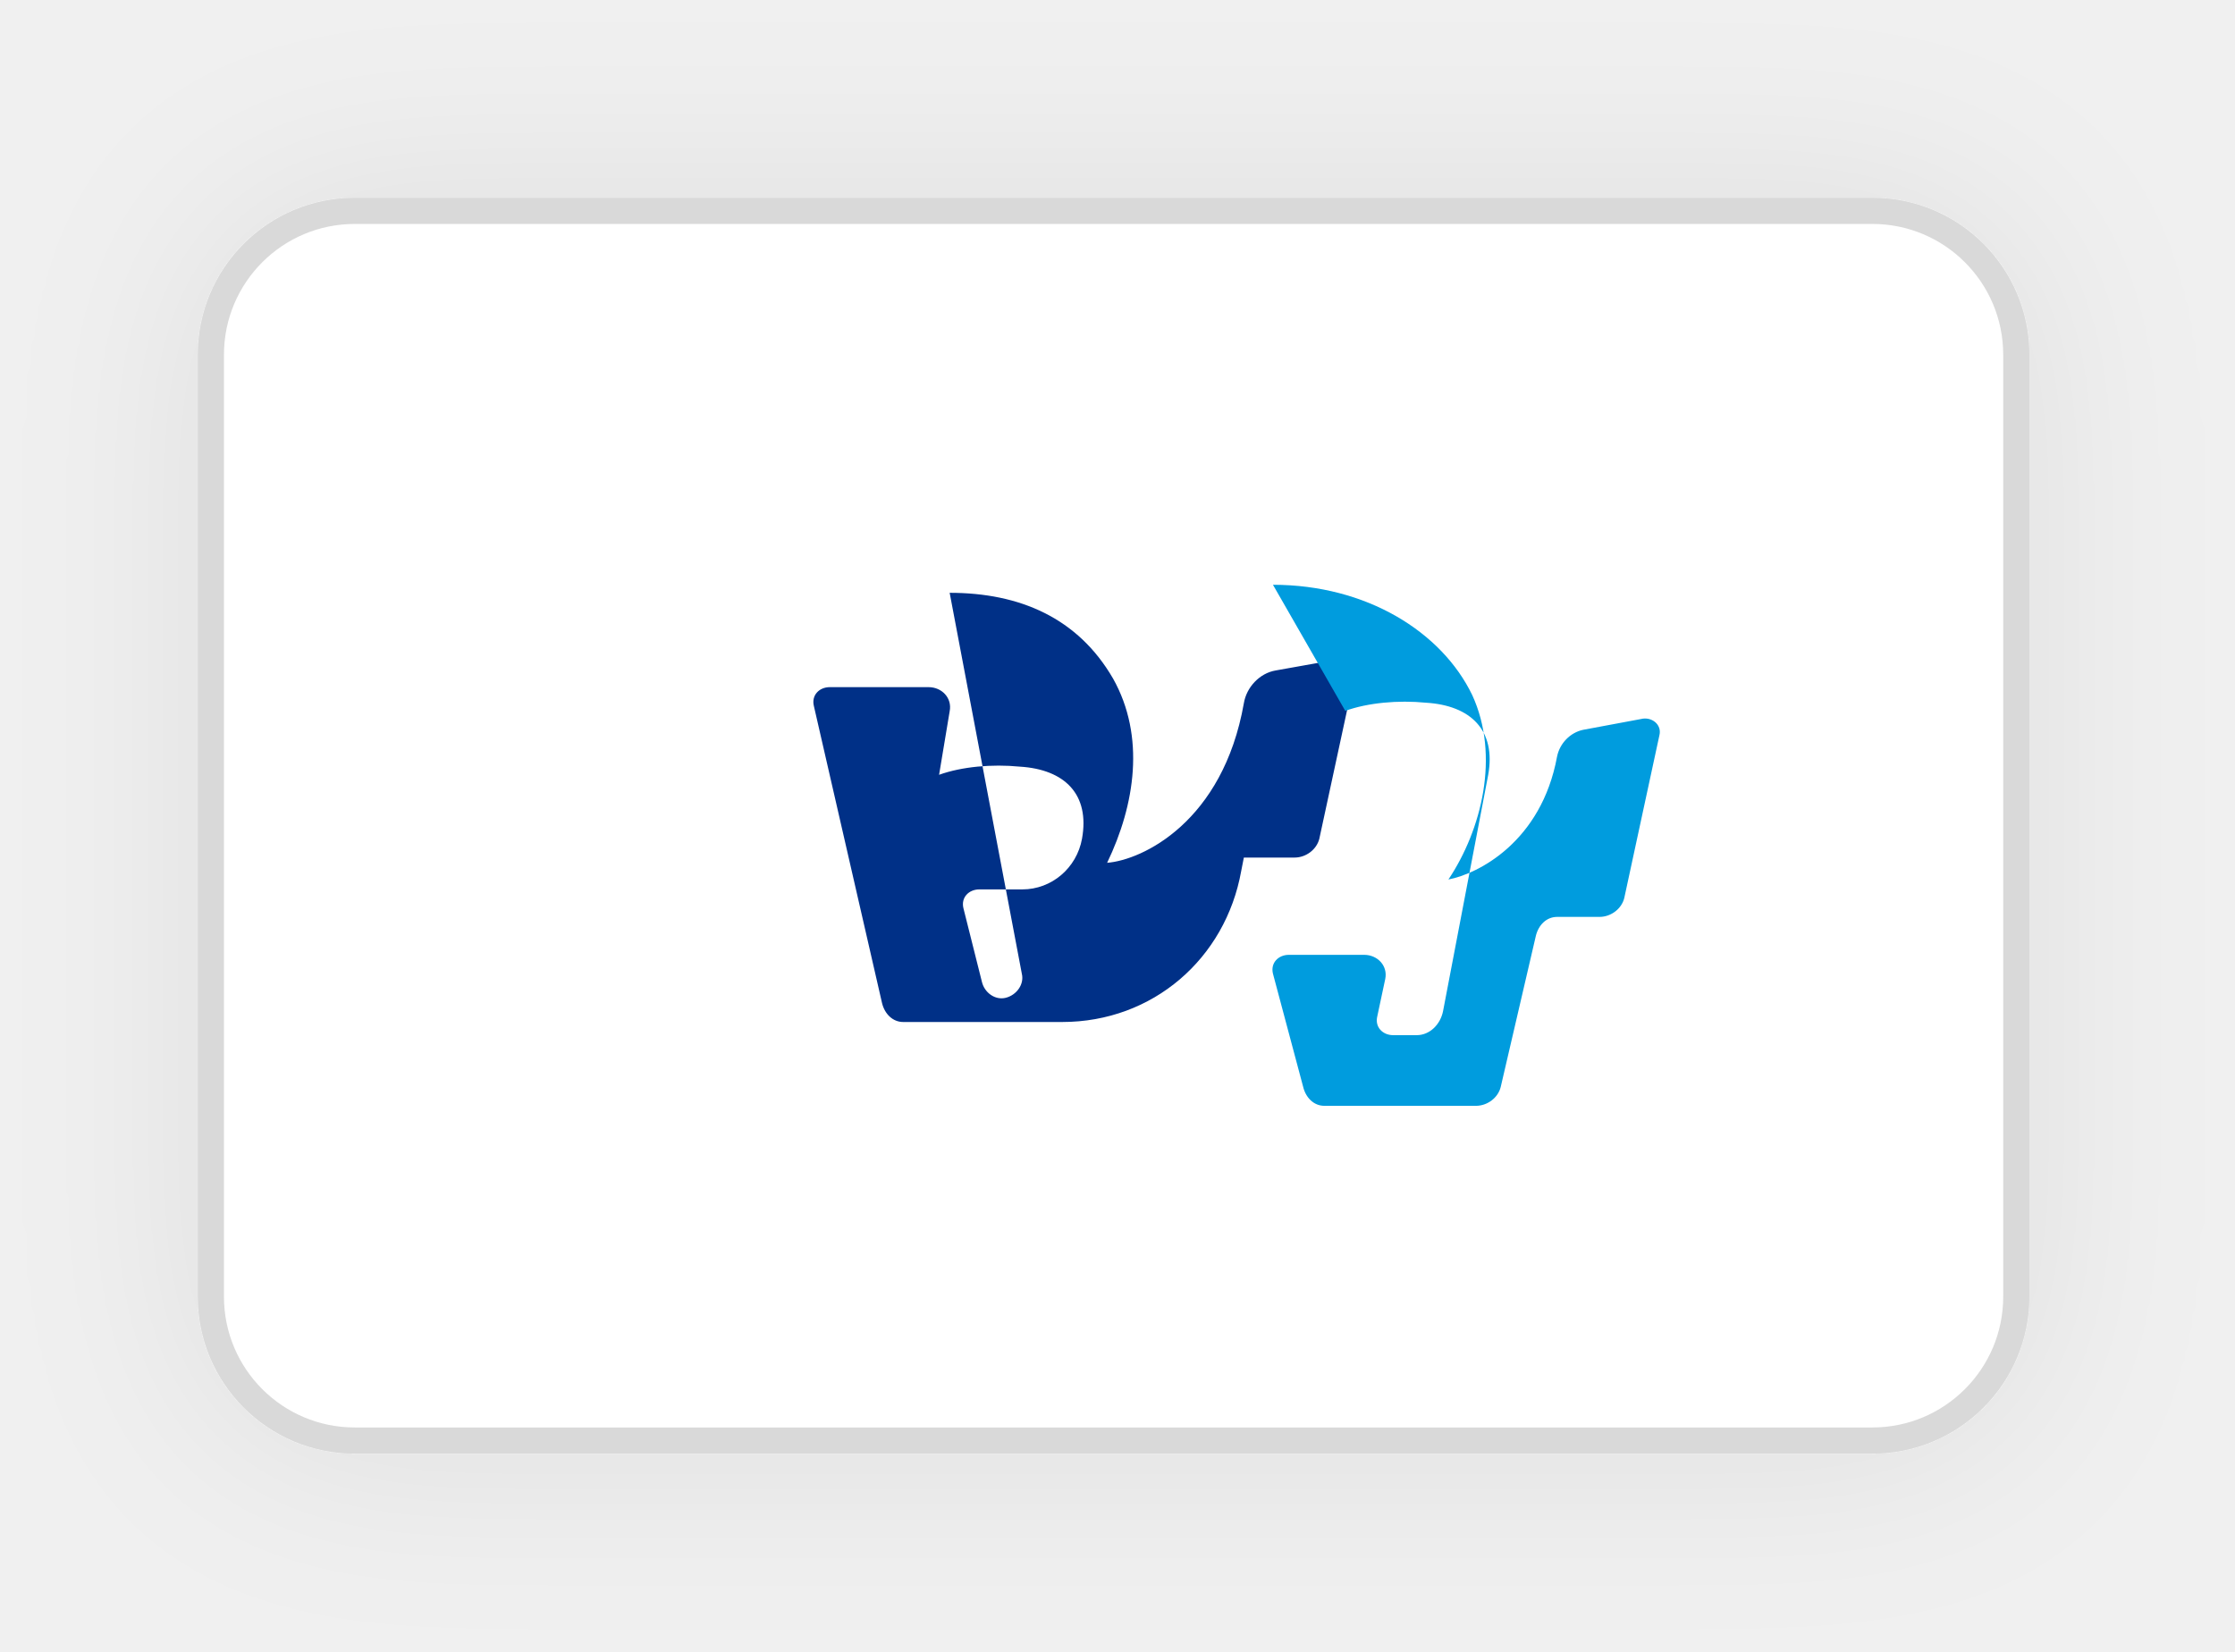
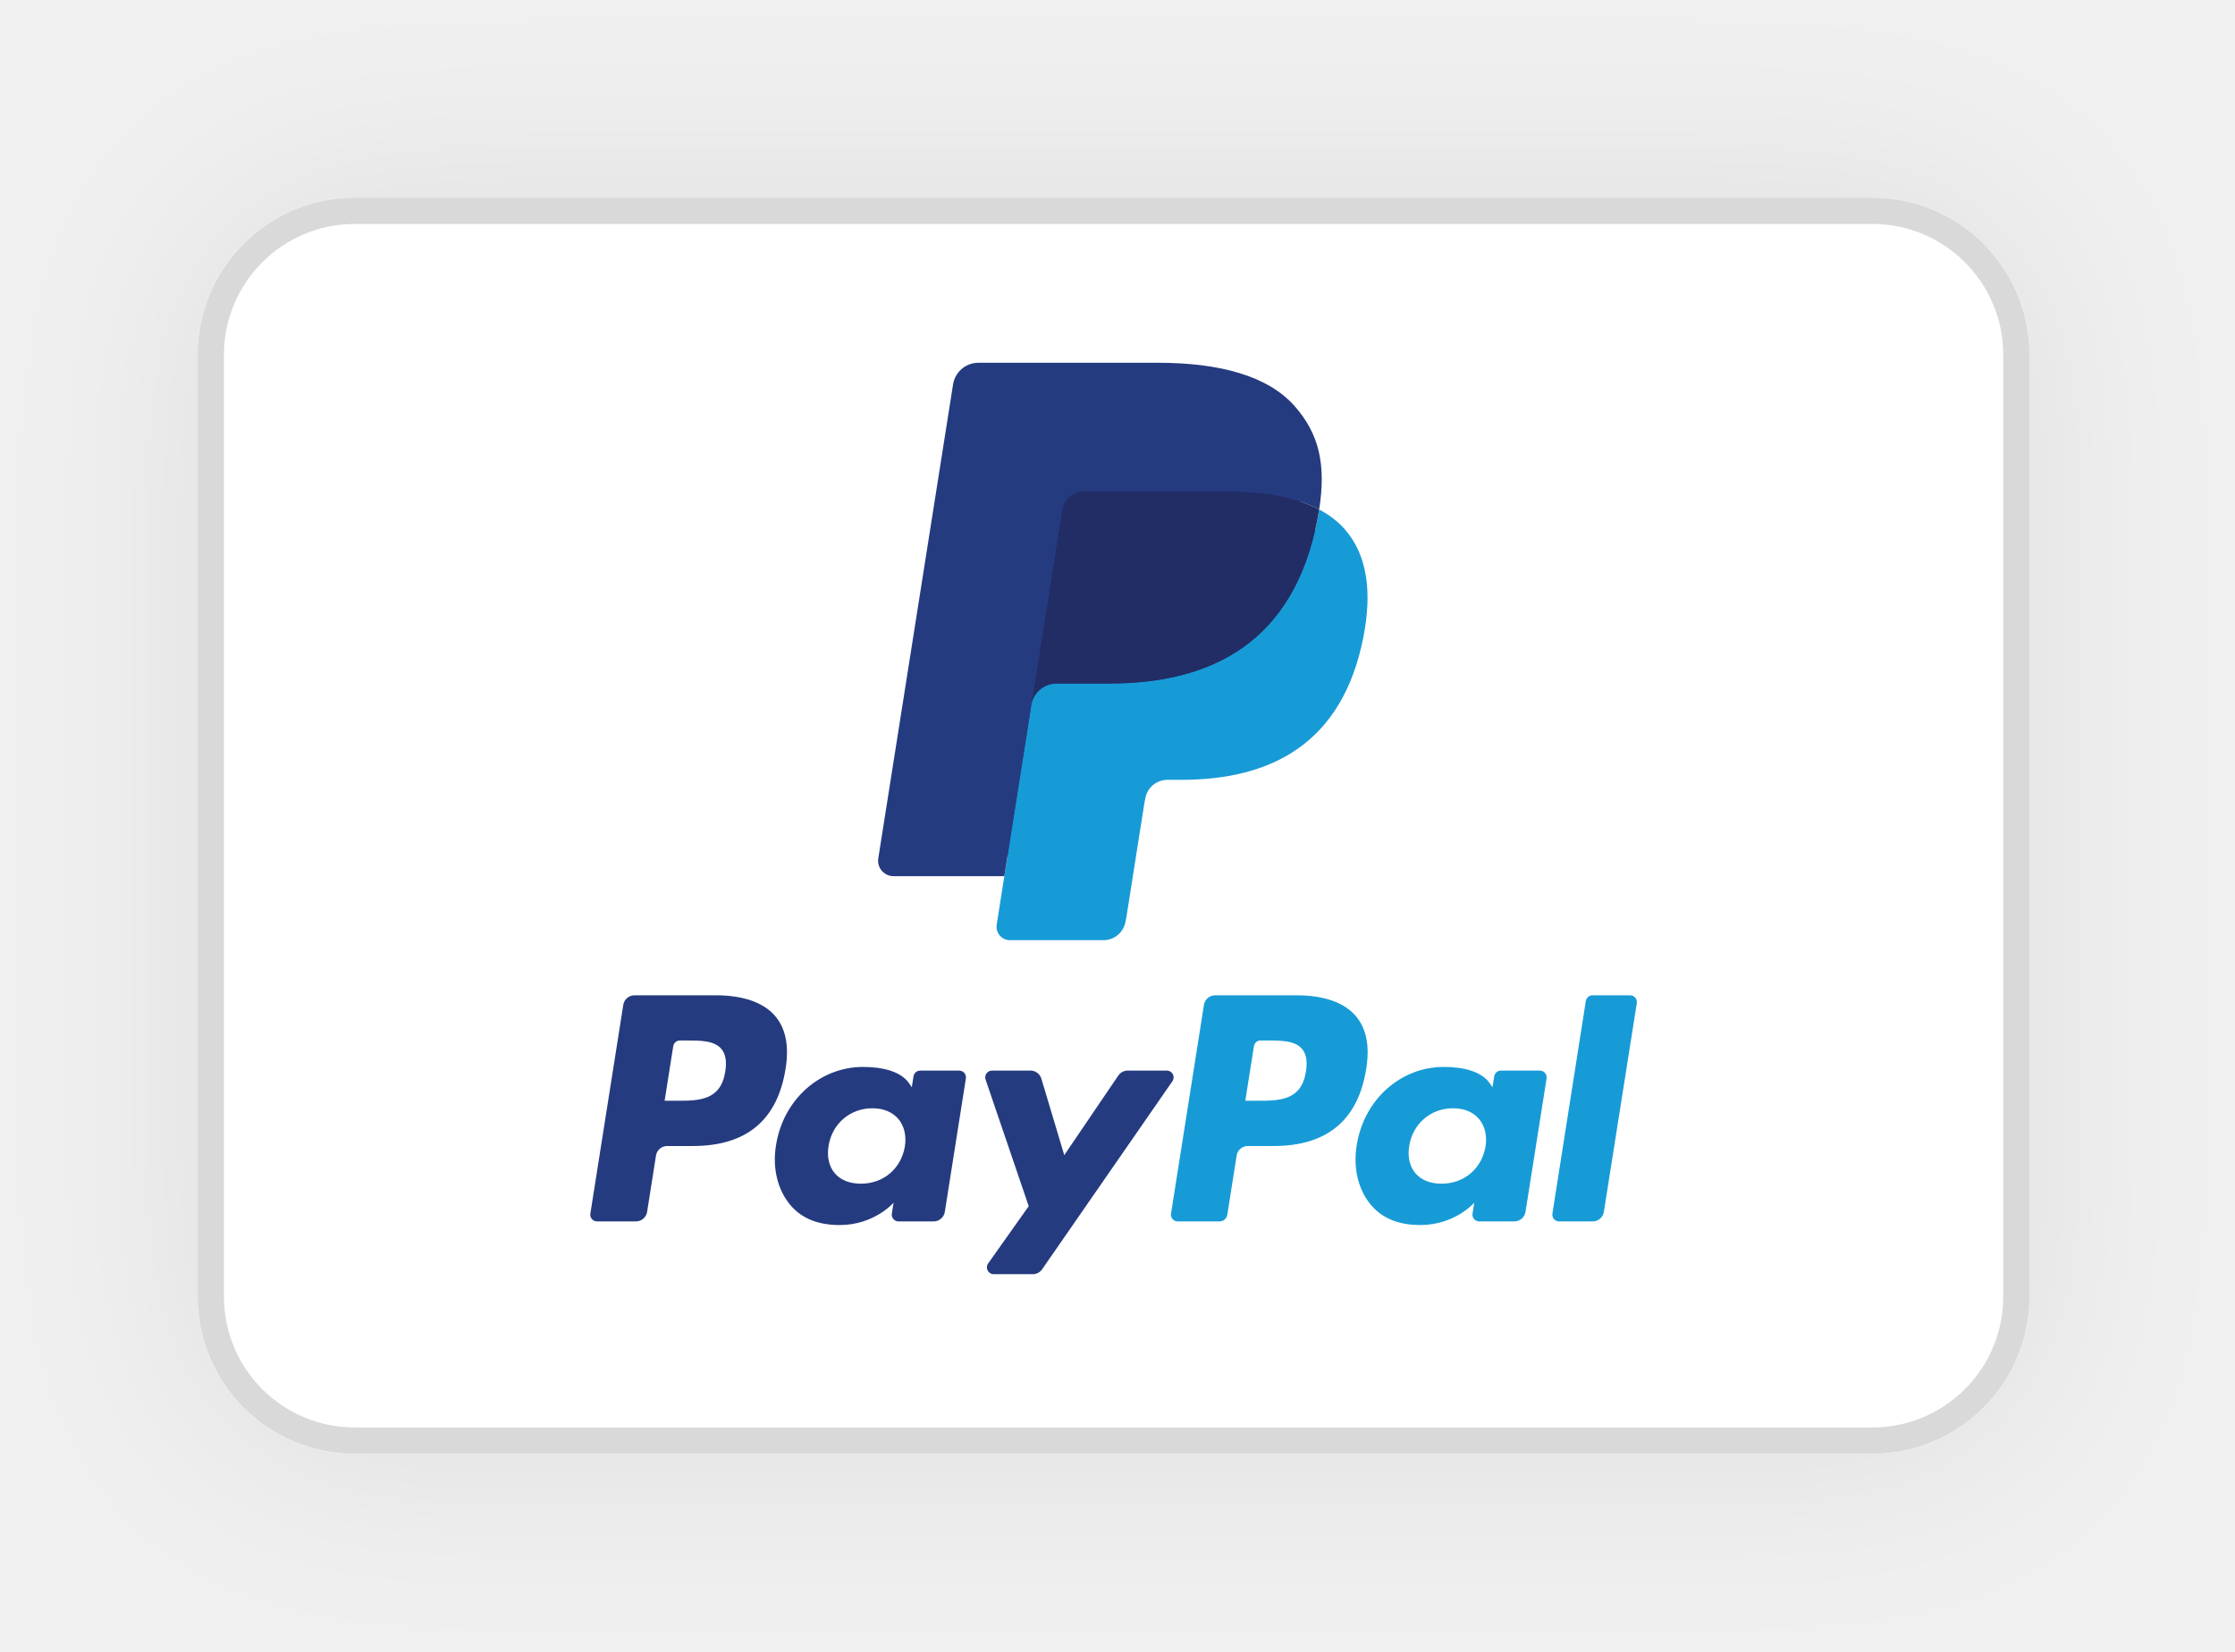
<svg xmlns="http://www.w3.org/2000/svg" width="226" height="167" viewBox="0 0 226 167" fill="none">
-   <g filter="url(#filter0_d_353_4480)">
+   <g filter="url(#filter0_d_353_4587)">
    <rect x="21.323" y="21.323" width="182.562" height="124.354" rx="14.552" fill="white" stroke="#D9D9D9" stroke-width="2.646" />
-     <path fill-rule="evenodd" clip-rule="evenodd" d="M96.028 59.948C103.111 59.948 108.995 62.484 112.551 68.619C115.842 74.478 114.773 81.392 111.951 87.251C115.507 86.976 123.659 83.117 125.776 71.119C126.042 69.493 127.373 68.078 128.983 67.803L135.093 66.713C136.162 66.438 137.23 67.263 136.965 68.344L133.409 84.816C133.143 85.897 132.074 86.722 130.902 86.722H125.776L125.51 88.076C123.925 96.941 116.571 103.35 107.41 103.35H91.331C90.262 103.35 89.458 102.525 89.192 101.444L82.298 71.394C82.032 70.313 82.836 69.488 83.905 69.488H93.9C95.231 69.488 96.3 70.579 96.028 71.934L94.959 78.351C97.247 77.526 100.322 77.251 103.111 77.526C107.676 77.801 110.217 80.337 109.412 84.816C108.873 87.791 106.333 89.941 103.377 89.941H99.028C97.959 89.941 97.155 90.766 97.421 91.846L99.294 99.308C99.56 100.389 100.629 101.174 101.708 100.9C102.787 100.625 103.591 99.545 103.325 98.464L96.028 59.948Z" fill="#003087" />
-     <path fill-rule="evenodd" clip-rule="evenodd" d="M128.72 59.136C138.163 59.136 145.783 63.885 148.871 70.292C151.693 76.426 149.82 83.915 146.463 88.939C149.484 88.364 155.86 85.114 157.445 76.524C157.711 75.169 158.78 74.079 160.083 73.803L165.927 72.713C166.996 72.438 168.065 73.263 167.799 74.344L164.243 90.817C163.977 91.897 162.908 92.722 161.736 92.722H157.445C156.376 92.722 155.572 93.547 155.306 94.628L151.75 109.921C151.484 111.002 150.415 111.827 149.243 111.827H133.916C132.847 111.827 132.043 111.002 131.777 109.921L128.72 98.464C128.454 97.384 129.258 96.558 130.327 96.558H137.947C139.278 96.558 140.347 97.649 140.075 98.994L139.27 102.775C139.004 103.856 139.808 104.681 140.877 104.681H143.255C144.586 104.681 145.655 103.59 145.921 102.245L150.486 78.351C151.29 73.872 148.75 71.336 144.185 71.061C141.396 70.786 138.321 71.061 136.033 71.886L128.72 59.136Z" fill="#009CDE" />
+     <path fill-rule="evenodd" clip-rule="evenodd" d="M72.388 100.65H64.156C63.592 100.65 63.113 101.059 63.026 101.615L59.696 122.724C59.63 123.141 59.953 123.516 60.375 123.516H64.305C64.868 123.516 65.347 123.107 65.435 122.55L66.333 116.856C66.42 116.299 66.9 115.89 67.462 115.89H70.068C75.491 115.89 78.62 113.266 79.438 108.066C79.806 105.791 79.453 104.004 78.388 102.752C77.218 101.377 75.142 100.65 72.388 100.65ZM73.337 108.36C72.887 111.313 70.63 111.313 68.448 111.313H67.206L68.077 105.797C68.129 105.464 68.418 105.218 68.755 105.218H69.324C70.811 105.218 72.213 105.218 72.938 106.065C73.37 106.571 73.502 107.322 73.337 108.36ZM96.994 108.265H93.052C92.716 108.265 92.426 108.511 92.374 108.844L92.2 109.947L91.924 109.547C91.071 108.308 89.168 107.894 87.269 107.894C82.912 107.894 79.192 111.194 78.467 115.822C78.091 118.13 78.626 120.338 79.936 121.877C81.137 123.293 82.856 123.883 84.901 123.883C88.411 123.883 90.358 121.626 90.358 121.626L90.181 122.721C90.115 123.14 90.438 123.516 90.858 123.516H94.409C94.974 123.516 95.45 123.106 95.539 122.549L97.669 109.057C97.737 108.642 97.415 108.265 96.994 108.265ZM91.499 115.937C91.119 118.189 89.332 119.701 87.052 119.701C85.907 119.701 84.992 119.334 84.405 118.638C83.823 117.948 83.601 116.964 83.786 115.869C84.142 113.636 85.959 112.075 88.204 112.075C89.323 112.075 90.233 112.446 90.833 113.148C91.433 113.857 91.671 114.847 91.499 115.937ZM114.027 108.264H117.989C118.544 108.264 118.867 108.887 118.552 109.342L105.377 128.359C105.164 128.667 104.812 128.851 104.437 128.851H100.48C99.923 128.851 99.598 128.223 99.92 127.767L104.023 121.976L99.66 109.172C99.509 108.727 99.837 108.264 100.311 108.264H104.203C104.709 108.264 105.155 108.596 105.301 109.08L107.617 116.814L113.081 108.766C113.294 108.452 113.65 108.264 114.027 108.264Z" fill="#253B80" />
+     <path fill-rule="evenodd" clip-rule="evenodd" d="M156.977 122.724L160.356 101.229C160.407 100.895 160.696 100.65 161.032 100.649H164.836C165.256 100.649 165.578 101.025 165.512 101.442L162.18 122.55C162.093 123.107 161.614 123.516 161.05 123.516H157.653C157.233 123.516 156.911 123.141 156.977 122.724ZM131.104 100.65H122.871C122.309 100.65 121.83 101.059 121.742 101.615L118.413 122.724C118.346 123.141 118.669 123.516 119.089 123.516H123.314C123.706 123.516 124.042 123.23 124.104 122.84L125.048 116.856C125.135 116.299 125.615 115.89 126.177 115.89H128.782C134.206 115.89 137.334 113.266 138.153 108.066C138.522 105.791 138.167 104.004 137.102 102.751C135.933 101.377 133.859 100.65 131.104 100.65ZM132.054 108.359C131.605 111.313 129.348 111.313 127.164 111.313H125.923L126.796 105.797C126.848 105.464 127.134 105.218 127.472 105.218H128.042C129.527 105.218 130.931 105.218 131.655 106.065C132.087 106.571 132.219 107.322 132.054 108.359ZM155.709 108.265H151.77C151.431 108.265 151.144 108.51 151.093 108.844L150.918 109.946L150.642 109.547C149.788 108.308 147.887 107.894 145.987 107.894C141.631 107.894 137.912 111.194 137.187 115.822C136.811 118.13 137.344 120.338 138.654 121.877C139.858 123.293 141.574 123.882 143.619 123.882C147.129 123.882 149.075 121.625 149.075 121.625L148.9 122.721C148.834 123.14 149.156 123.515 149.579 123.515H153.128C153.69 123.515 154.169 123.106 154.257 122.549L156.389 109.057C156.454 108.642 156.132 108.265 155.709 108.265ZM150.214 115.937C149.836 118.189 148.046 119.701 145.767 119.701C144.624 119.701 143.707 119.334 143.12 118.638C142.537 117.947 142.318 116.964 142.501 115.869C142.858 113.636 144.674 112.075 146.919 112.075C148.038 112.075 148.948 112.446 149.548 113.148C150.15 113.857 150.389 114.847 150.214 115.937Z" fill="#179BD7" />
+     <path d="M102.852 93.099L103.864 86.671L101.61 86.618H90.845L98.326 39.185C98.349 39.041 98.424 38.908 98.535 38.813C98.645 38.718 98.787 38.666 98.934 38.666H117.084C123.11 38.666 127.268 39.92 129.439 42.395C130.457 43.556 131.105 44.769 131.419 46.104C131.748 47.505 131.754 49.179 131.432 51.221L131.409 51.37V52.678L132.427 53.254C133.284 53.709 133.965 54.23 134.488 54.825C135.359 55.818 135.922 57.08 136.16 58.576C136.405 60.114 136.324 61.944 135.922 64.017C135.457 66.401 134.706 68.477 133.693 70.176C132.76 71.742 131.572 73.04 130.161 74.046C128.814 75.002 127.214 75.728 125.405 76.192C123.651 76.649 121.653 76.879 119.46 76.879H118.048C117.038 76.879 116.056 77.243 115.287 77.895C114.515 78.561 114.003 79.47 113.847 80.465L113.74 81.044L111.952 92.373L111.871 92.789C111.85 92.921 111.813 92.987 111.759 93.031C111.711 93.071 111.641 93.099 111.573 93.099H102.852Z" fill="#253B80" />
+     <path d="M133.391 51.521C133.337 51.868 133.275 52.222 133.205 52.586C130.811 64.875 122.623 69.12 112.163 69.12H106.838C105.559 69.12 104.482 70.049 104.282 71.311L101.556 88.603L100.784 93.504C100.654 94.332 101.293 95.079 102.128 95.079H111.574C112.692 95.079 113.642 94.266 113.818 93.163L113.911 92.683L115.689 81.398L115.804 80.779C115.977 79.672 116.929 78.86 118.048 78.86H119.46C128.611 78.86 135.775 75.144 137.869 64.393C138.743 59.902 138.29 56.152 135.976 53.514C135.276 52.719 134.407 52.059 133.391 51.521Z" fill="#179BD7" />
+     <path d="M130.886 50.523C130.52 50.417 130.143 50.32 129.756 50.233C129.367 50.148 128.968 50.072 128.558 50.007C127.122 49.774 125.549 49.664 123.864 49.664H109.637C109.287 49.664 108.954 49.743 108.656 49.887C108 50.202 107.513 50.823 107.395 51.584L104.368 70.752L104.281 71.311C104.48 70.05 105.558 69.121 106.837 69.121H112.162C122.621 69.121 130.811 64.874 133.204 52.586C133.276 52.222 133.336 51.868 133.39 51.522C132.784 51.2 132.128 50.926 131.422 50.691C131.248 50.633 131.068 50.577 130.886 50.523Z" fill="#222D65" />
+     <path d="M107.395 51.583C107.513 50.823 108.001 50.202 108.657 49.888C108.957 49.745 109.288 49.666 109.637 49.666H123.864C125.55 49.666 127.123 49.776 128.558 50.008C128.969 50.074 129.368 50.15 129.756 50.235C130.144 50.322 130.521 50.419 130.887 50.525C131.068 50.579 131.248 50.635 131.424 50.691C132.13 50.925 132.787 51.202 133.392 51.522C134.105 46.98 133.387 43.888 130.931 41.088C128.224 38.005 123.338 36.685 117.086 36.685H98.935C97.658 36.685 96.569 37.614 96.371 38.878L88.811 86.799C88.662 87.747 89.393 88.603 90.349 88.603H101.555L104.369 70.752L107.395 51.583Z" fill="#253B80" />
  </g>
  <defs>
-     <filter id="filter0_d_353_4480" x="0" y="0" width="225.208" height="167" filterUnits="userSpaceOnUse" color-interpolation-filters="sRGB">
+     <filter id="filter0_d_353_4587" x="0" y="0" width="225.208" height="167" filterUnits="userSpaceOnUse" color-interpolation-filters="sRGB">
      <feFlood flood-opacity="0" result="BackgroundImageFix" />
      <feColorMatrix in="SourceAlpha" type="matrix" values="0 0 0 0 0 0 0 0 0 0 0 0 0 0 0 0 0 0 127 0" result="hardAlpha" />
      <feOffset />
      <feGaussianBlur stdDeviation="10" />
      <feComposite in2="hardAlpha" operator="out" />
      <feColorMatrix type="matrix" values="0 0 0 0 0 0 0 0 0 0 0 0 0 0 0 0 0 0 0.07 0" />
-       <feBlend mode="normal" in2="BackgroundImageFix" result="effect1_dropShadow_353_4480" />
-       <feBlend mode="normal" in="SourceGraphic" in2="effect1_dropShadow_353_4480" result="shape" />
+       <feBlend mode="normal" in2="BackgroundImageFix" result="effect1_dropShadow_353_4587" />
+       <feBlend mode="normal" in="SourceGraphic" in2="effect1_dropShadow_353_4587" result="shape" />
    </filter>
  </defs>
</svg>
